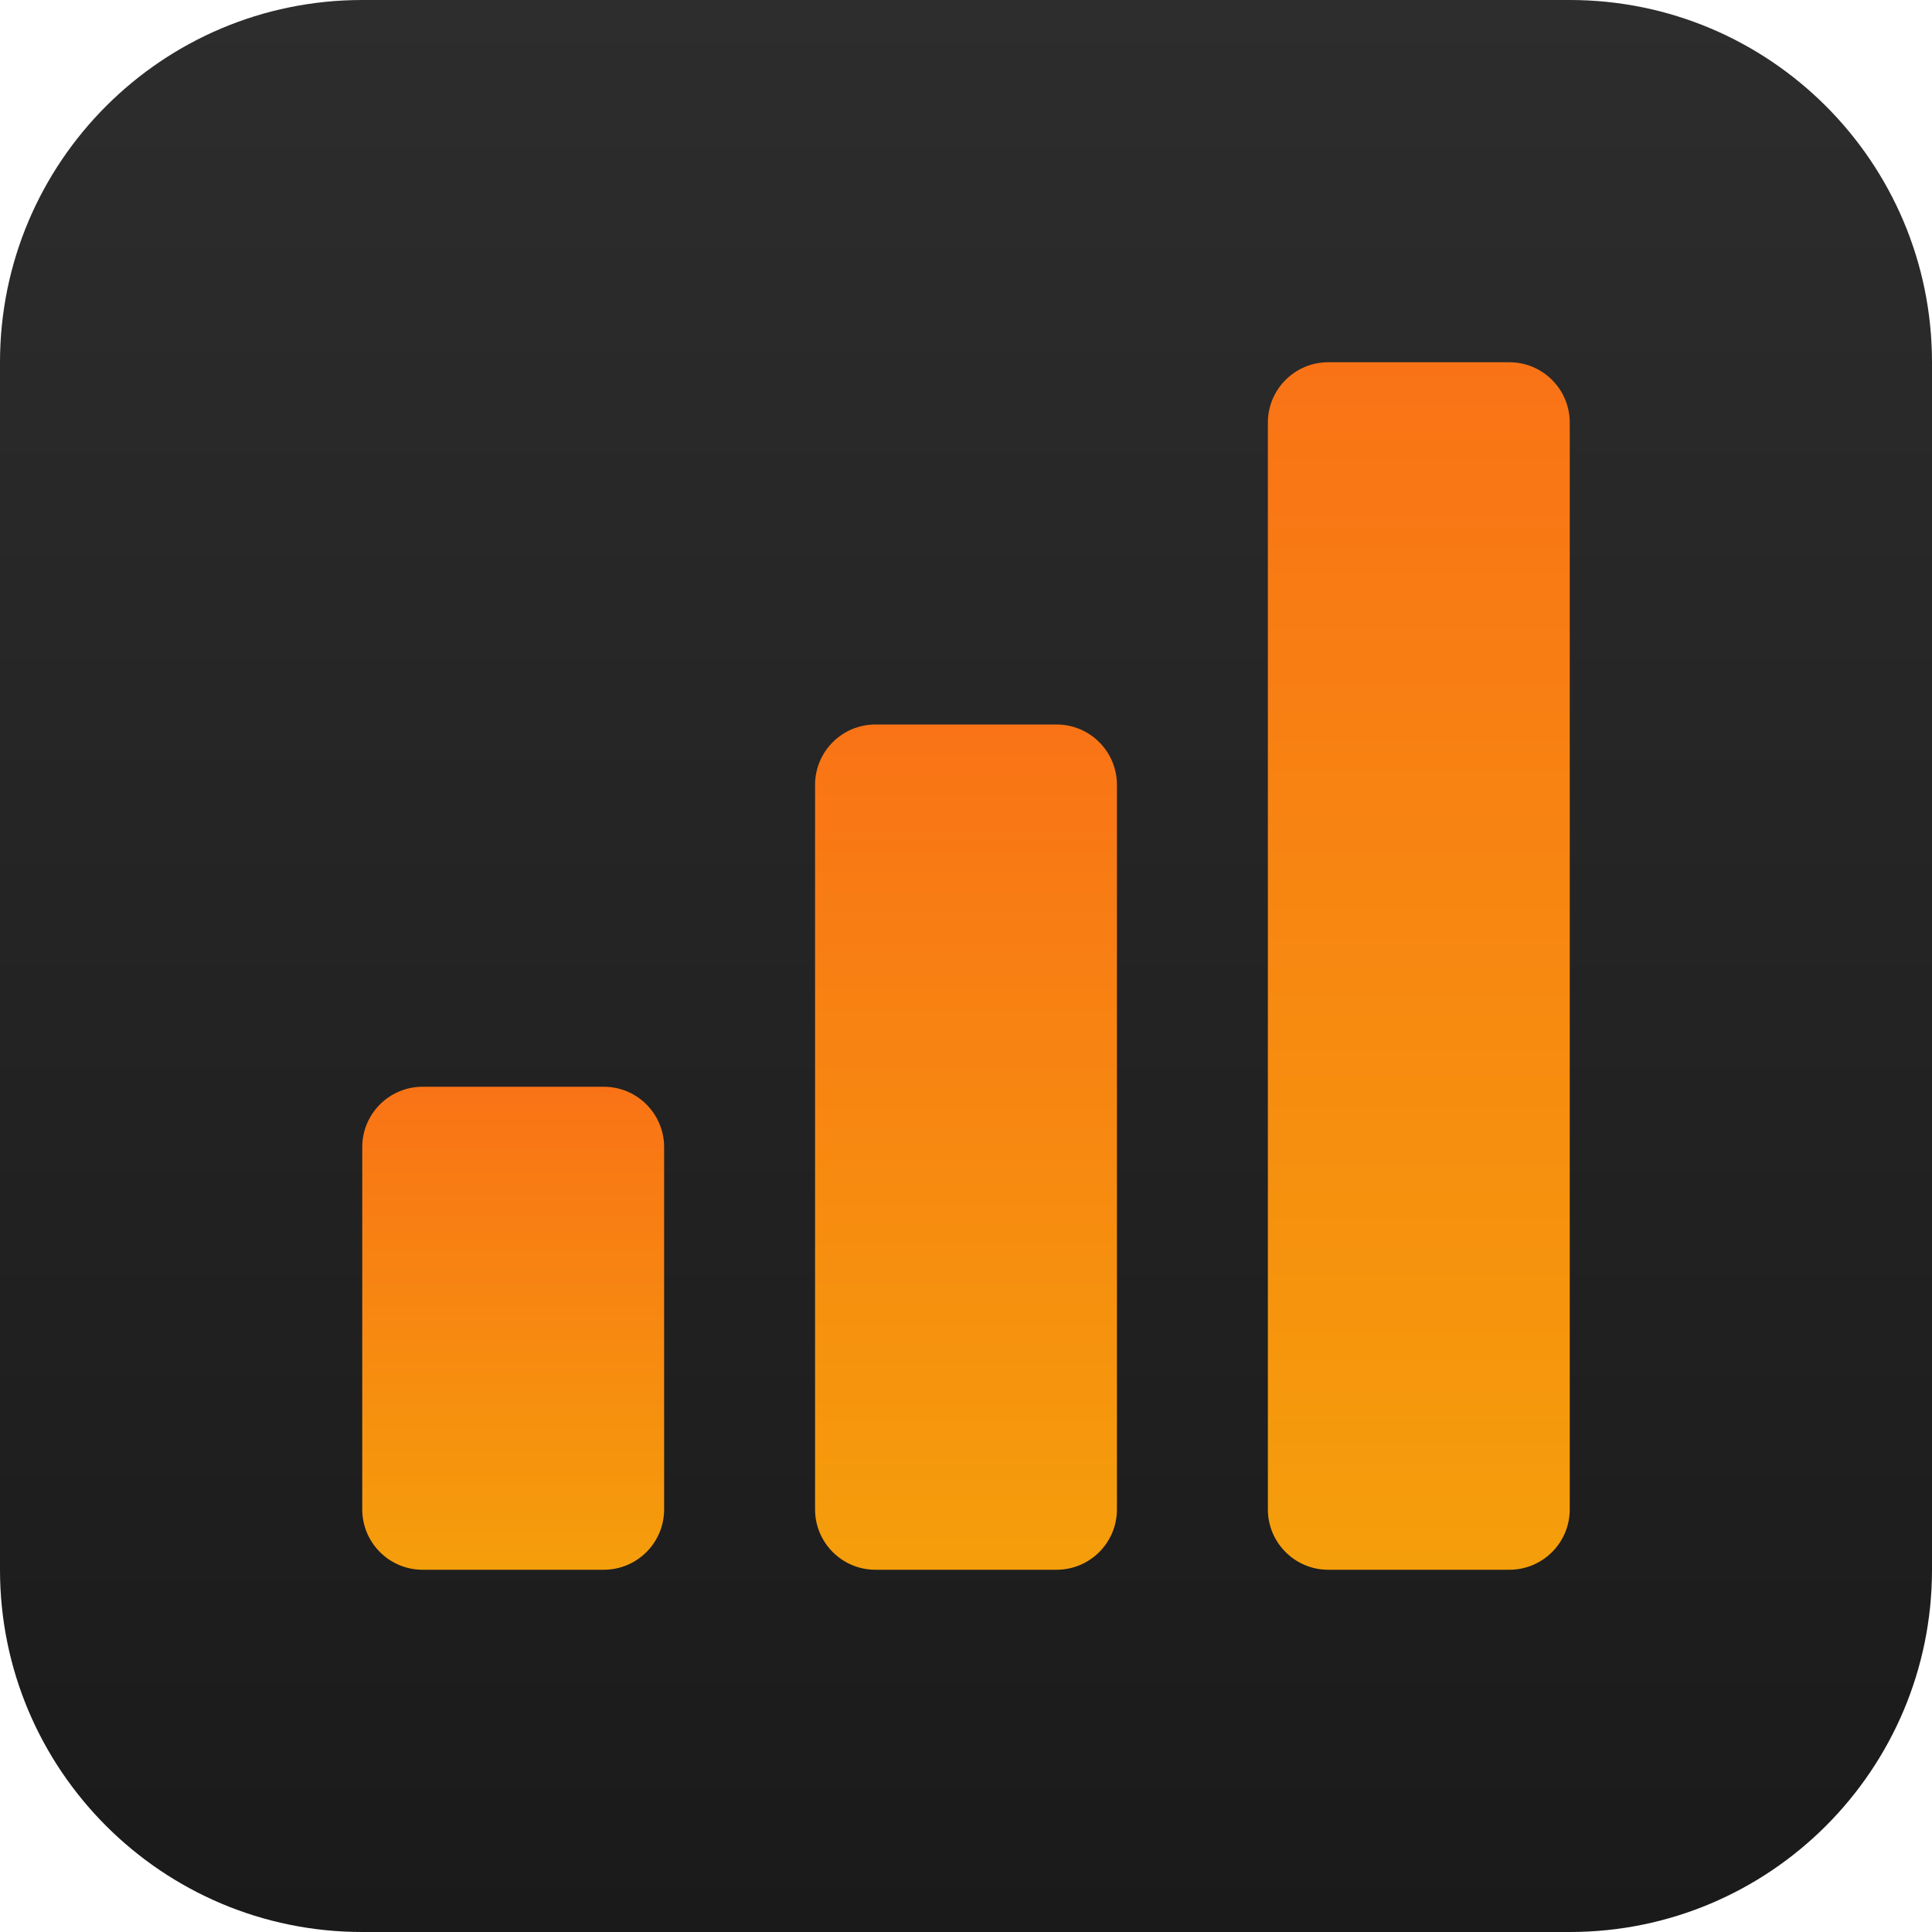
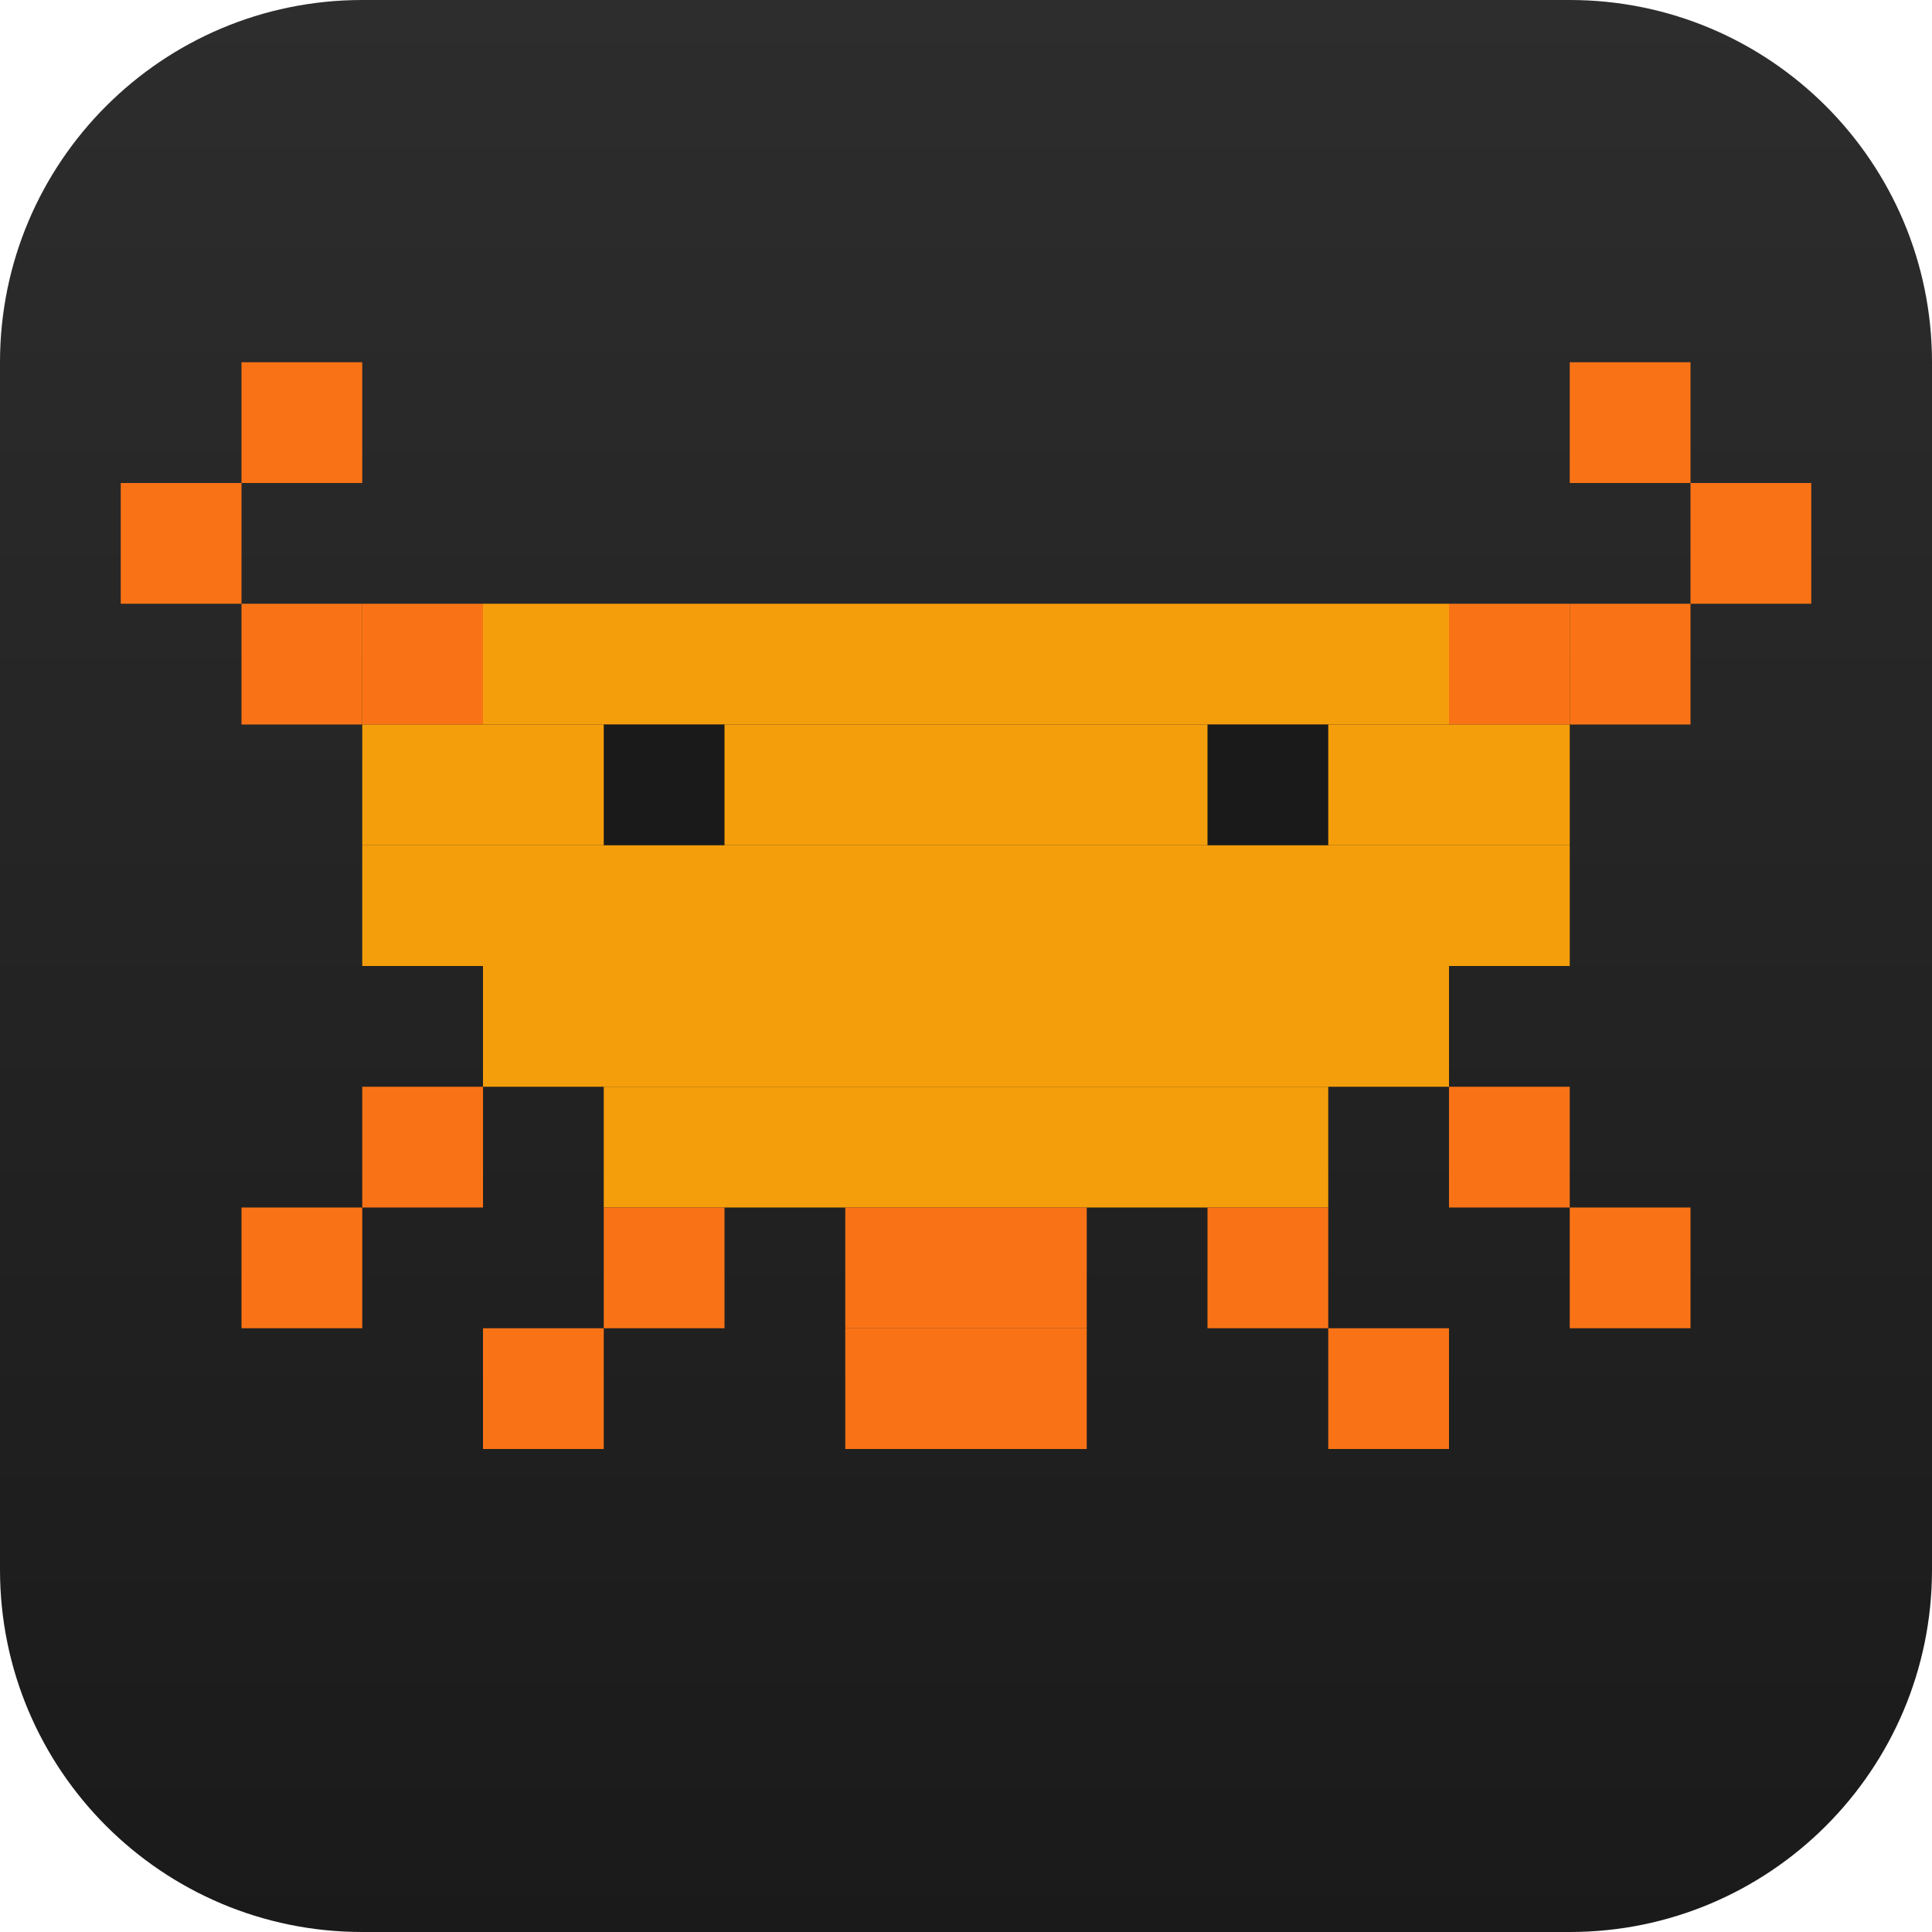
<svg xmlns="http://www.w3.org/2000/svg" viewBox="0 0 64 64">
  <defs>
    <linearGradient id="bg" x1="0" y1="0" x2="0" y2="1">
      <stop offset="0%" stop-color="#2d2d2d" />
      <stop offset="100%" stop-color="#1a1a1a" />
    </linearGradient>
-     <linearGradient id="bar" x1="0" y1="1" x2="0" y2="0">
-       <stop offset="0%" stop-color="#f59e0b" />
-       <stop offset="100%" stop-color="#f97316" />
-     </linearGradient>
  </defs>
  <rect width="64" height="64" rx="12" fill="url(#bg)" />
-   <rect x="12" y="36" width="10" height="16" rx="2" fill="url(#bar)" />
-   <rect x="27" y="24" width="10" height="28" rx="2" fill="url(#bar)" />
-   <rect x="42" y="12" width="10" height="40" rx="2" fill="url(#bar)" />
+   <g fill="#f97316">
+     <rect x="4" y="16" width="4" height="4" />
+     <rect x="8" y="12" width="4" height="4" />
+     <rect x="8" y="20" width="4" height="4" />
+     <rect x="56" y="16" width="4" height="4" />
+     <rect x="52" y="12" width="4" height="4" />
+     <rect x="52" y="20" width="4" height="4" />
+     <rect x="12" y="20" width="4" height="4" />
+     <rect x="48" y="20" width="4" height="4" />
+   </g>
+   <g fill="#f59e0b">
+     <rect x="16" y="20" width="32" height="4" />
+     <rect x="12" y="24" width="40" height="4" />
+     <rect x="12" y="28" width="40" height="4" />
+     <rect x="16" y="32" width="32" height="4" />
+     <rect x="20" y="36" width="24" height="4" />
+   </g>
+   <g fill="#1a1a1a">
+     <rect x="20" y="24" width="4" height="4" />
+     <rect x="40" y="24" width="4" height="4" />
+   </g>
+   <g fill="#f97316">
+     <rect x="12" y="36" width="4" height="4" />
+     <rect x="8" y="40" width="4" height="4" />
+     <rect x="20" y="40" width="4" height="4" />
+     <rect x="16" y="44" width="4" height="4" />
+     <rect x="28" y="40" width="4" height="4" />
+     <rect x="28" y="44" width="4" height="4" />
+     <rect x="48" y="36" width="4" height="4" />
+     <rect x="52" y="40" width="4" height="4" />
+     <rect x="40" y="40" width="4" height="4" />
+     <rect x="44" y="44" width="4" height="4" />
+     <rect x="32" y="40" width="4" height="4" />
+     <rect x="32" y="44" width="4" height="4" />
+   </g>
</svg>
